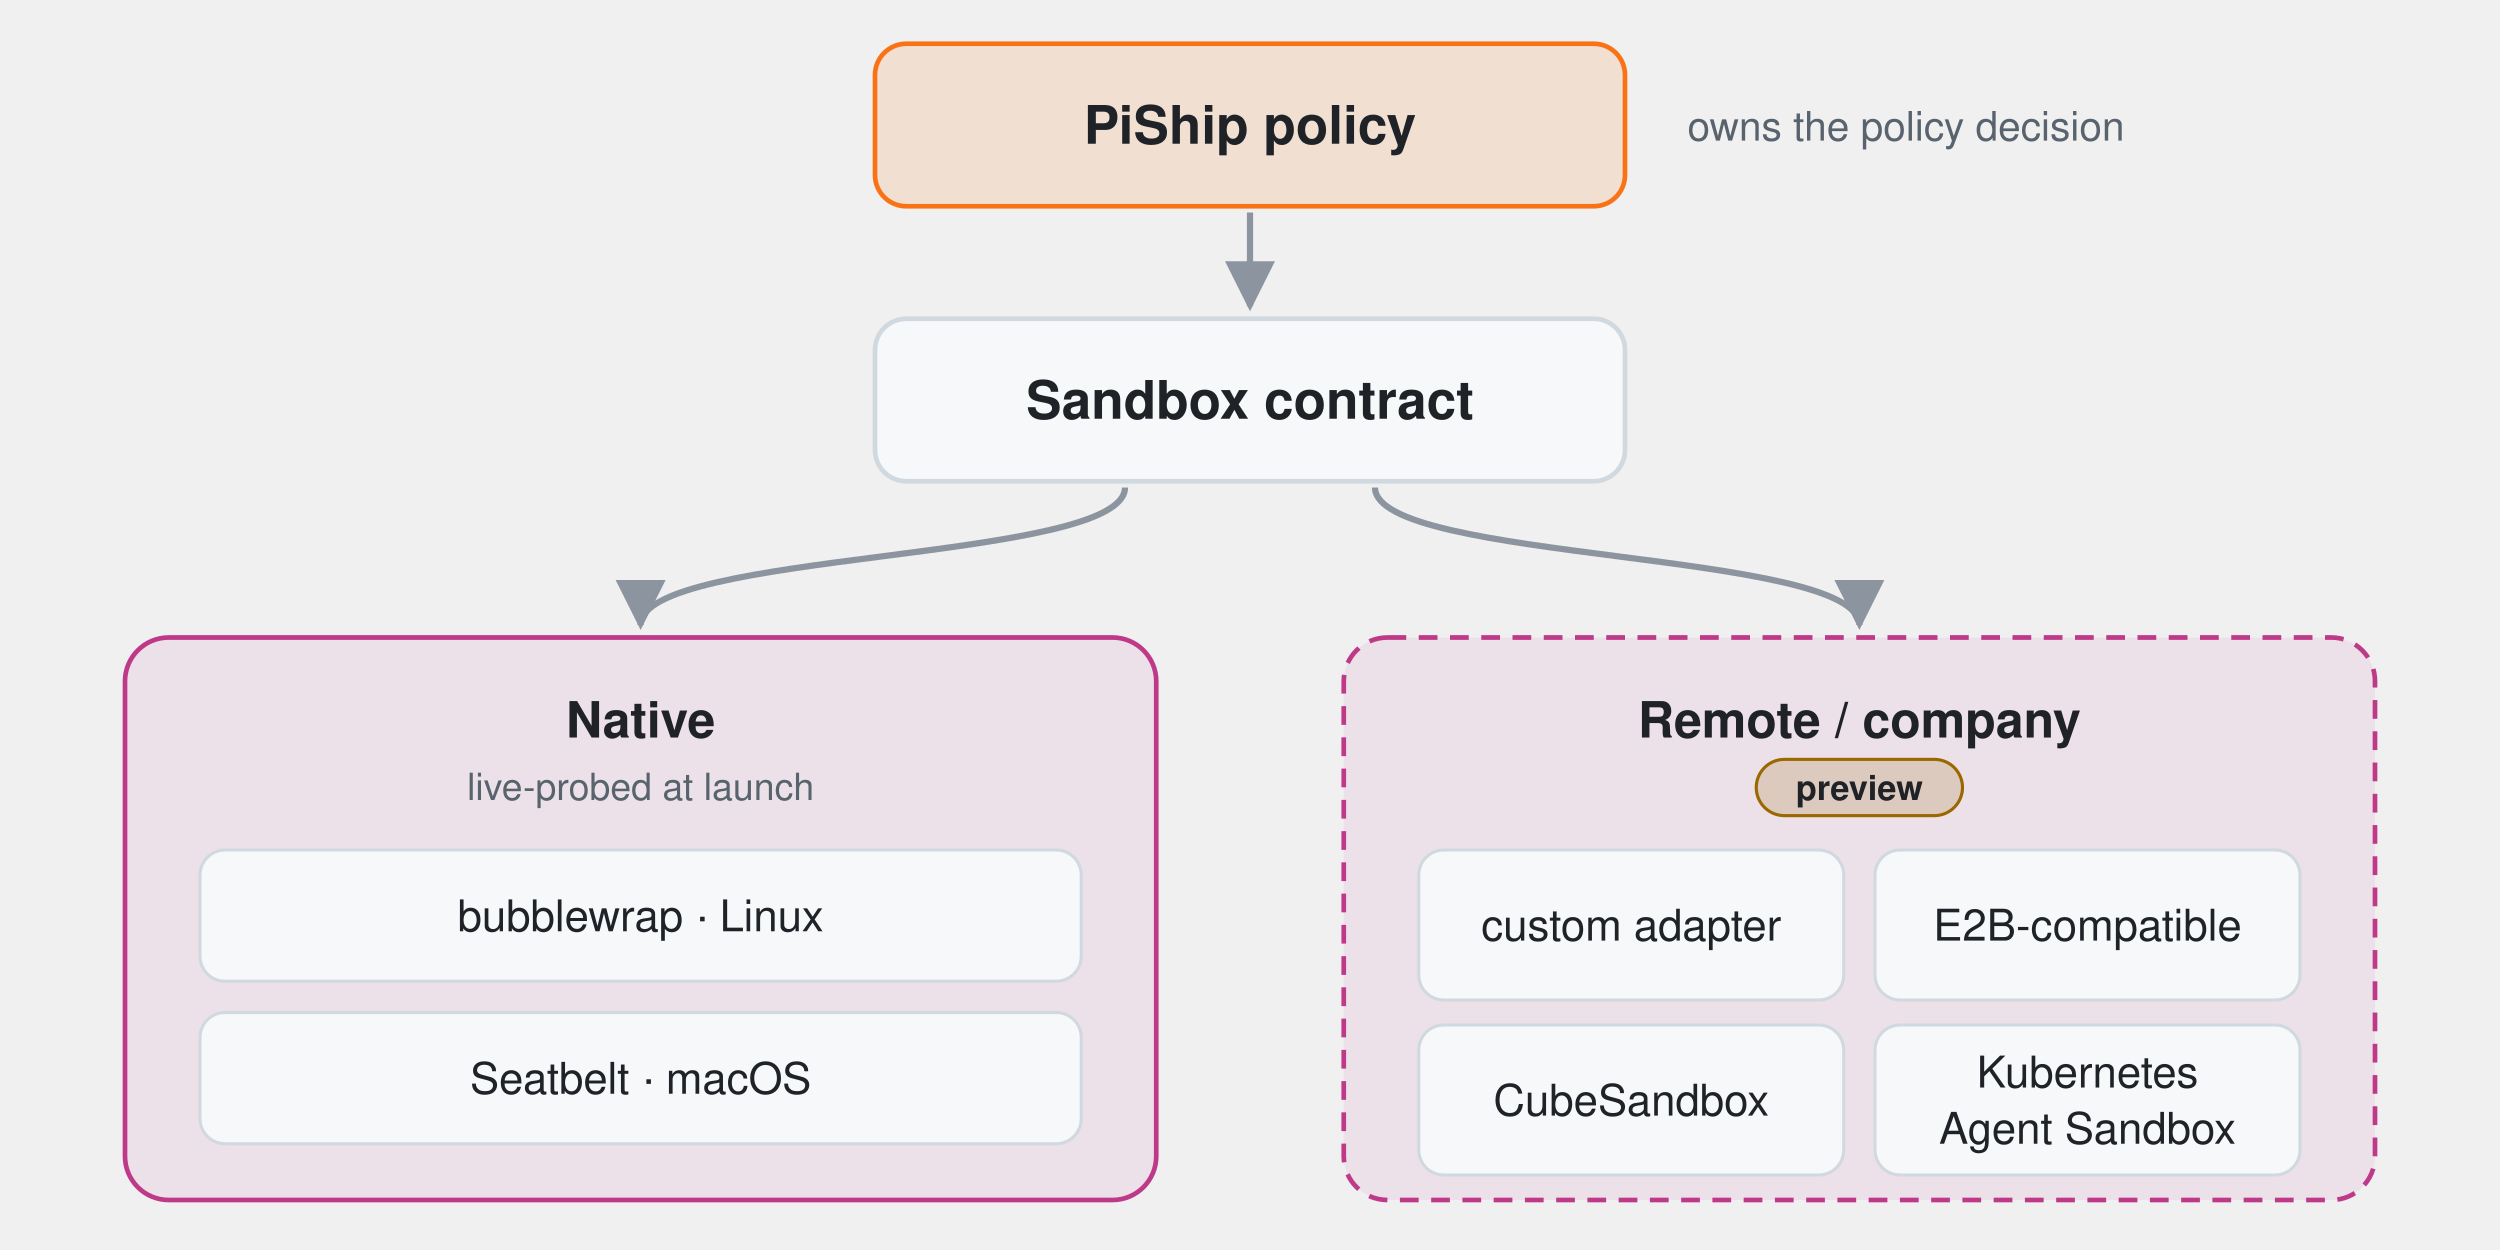
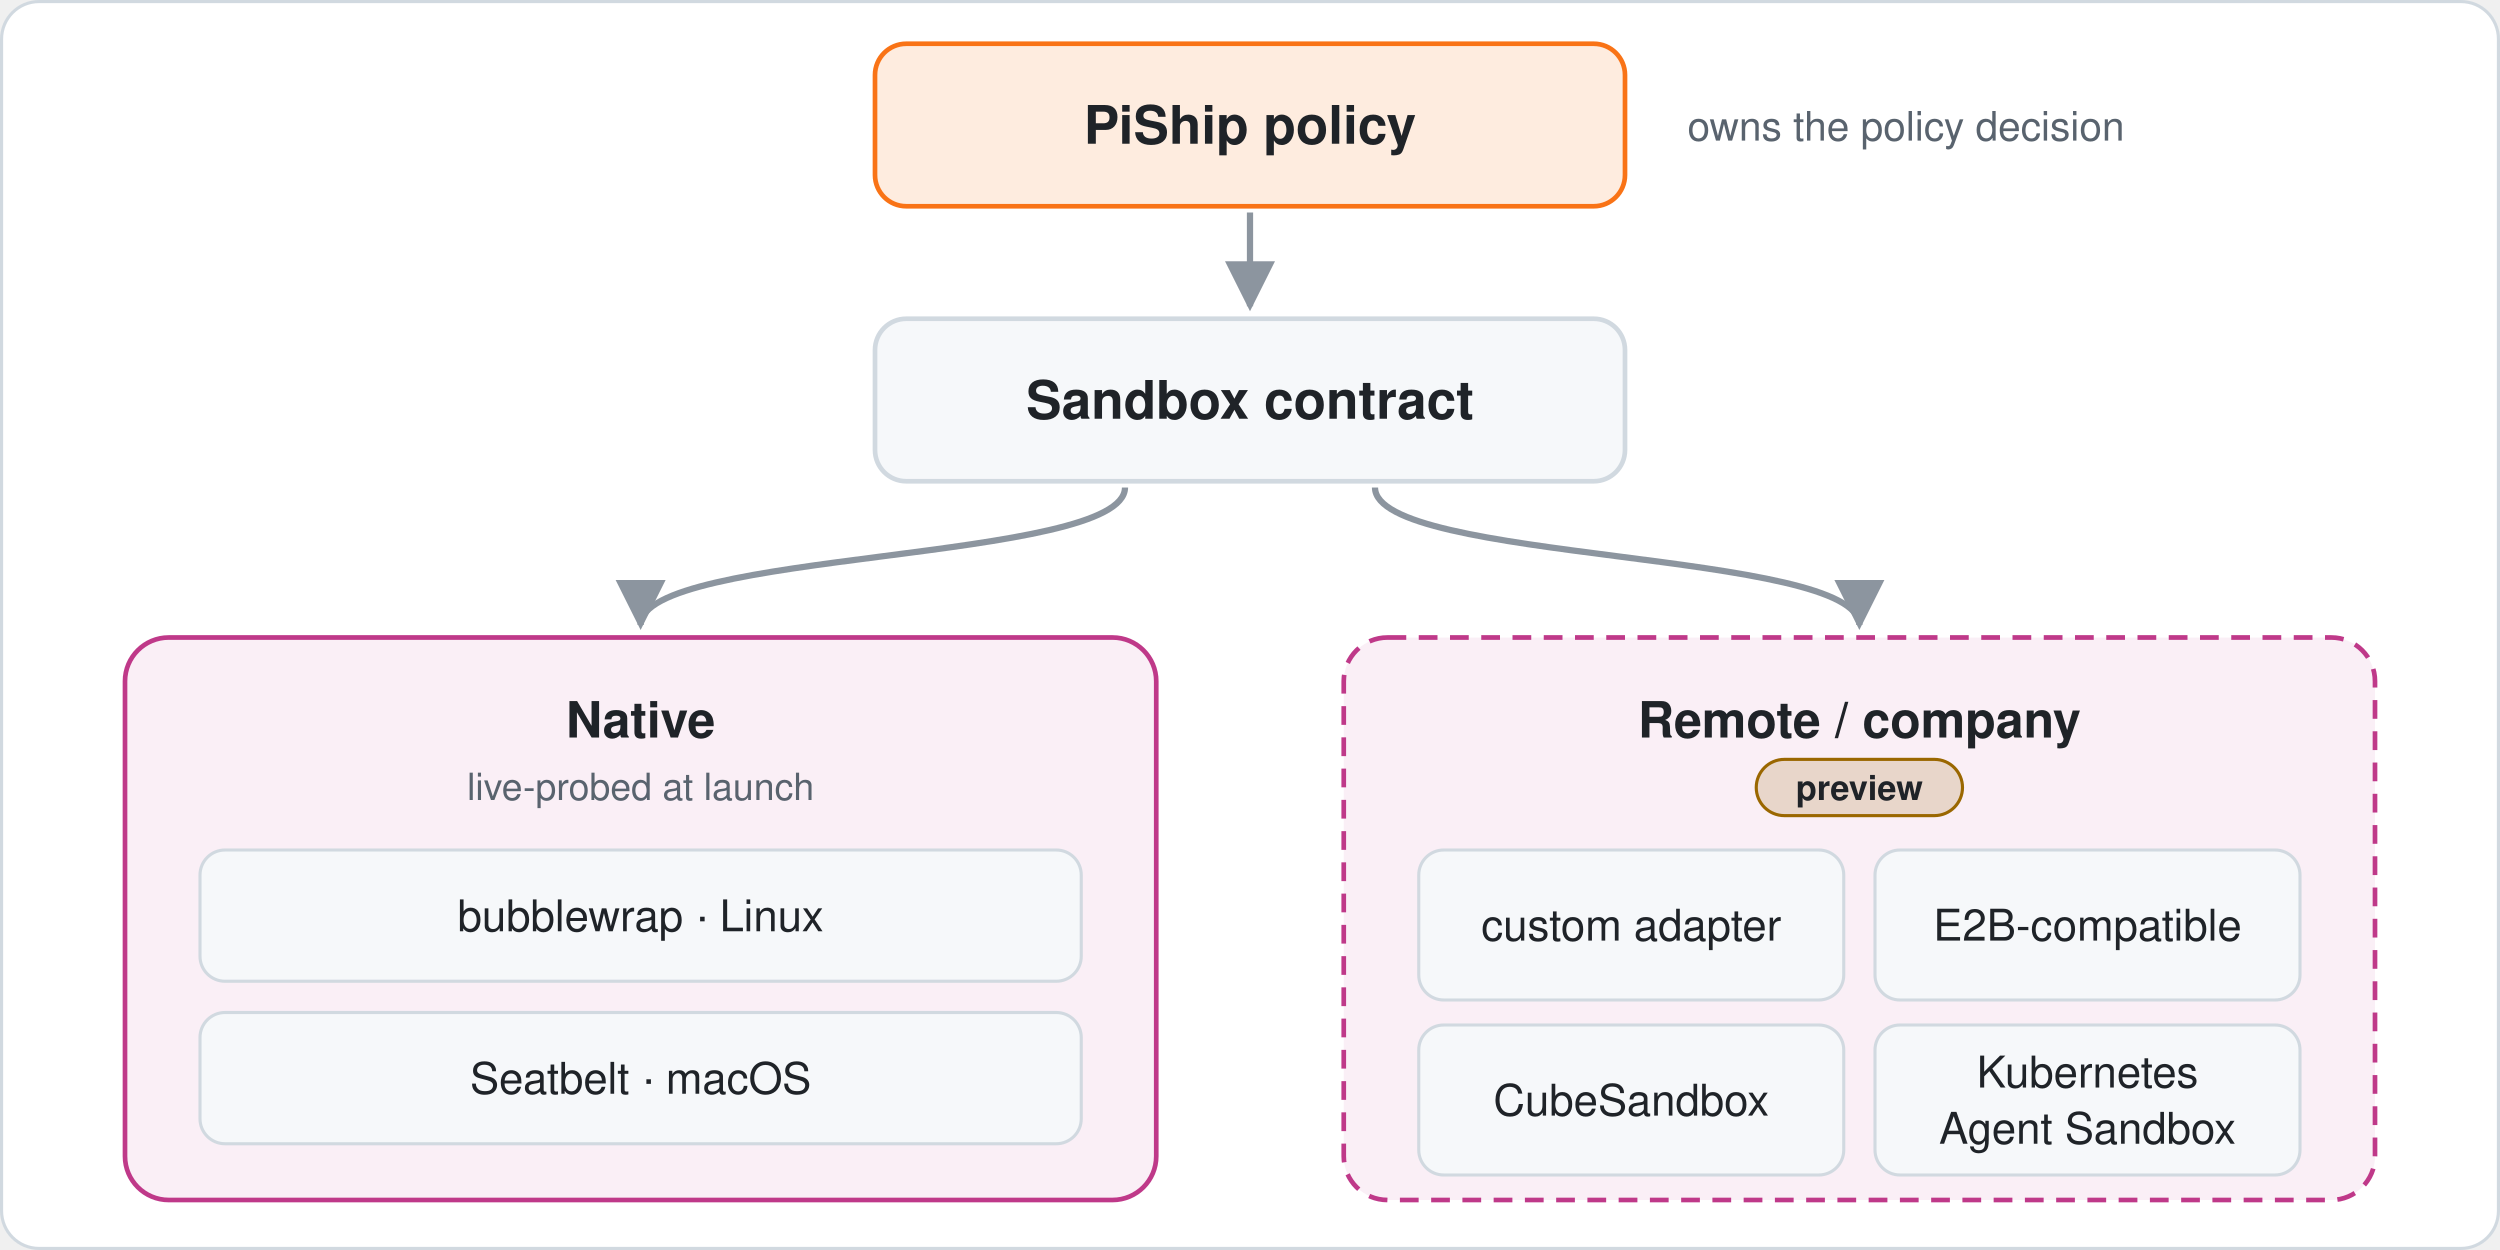
<svg xmlns="http://www.w3.org/2000/svg" width="800" height="400" viewBox="0 0 800 400" role="img" aria-label="PiShip policy connects through the sandbox contract to native or remote company sandbox backends">
+   <rect x="0.5" y="0.5" width="799" height="399" rx="12" fill="#ffffff" stroke="#d1d9e0" />
  <style>
    text{font-family:-apple-system,BlinkMacSystemFont,"Segoe UI",Helvetica,Arial,sans-serif;fill:#1f2328}
    .m{fill:#59636e}
    .box{fill:#f6f8fa;stroke:#d1d9e0}
    .ln{stroke:#8c959f;fill:none}
    .ah{fill:#8c959f}
-     @media (prefers-color-scheme:dark){text{fill:#f0f6fc}.m{fill:#9198a1}.box{fill:#151b23;stroke:#3d444d}.ln{stroke:#656c76}.ah{fill:#656c76}}
  </style>
  <defs>
    <marker id="a" viewBox="0 0 10 10" refX="9" refY="5" markerWidth="8" markerHeight="8" orient="auto-start-reverse">
      <path class="ah" d="M0 0L10 5L0 10z" />
    </marker>
  </defs>
  <rect x="280" y="14" width="240" height="52" rx="10" fill="#f97316" fill-opacity=".14" stroke="#f97316" stroke-width="1.5" />
  <text x="400" y="46" text-anchor="middle" font-size="17" font-weight="600">PiShip policy</text>
  <text x="540" y="45" font-size="13" class="m">owns the policy decision</text>
  <path class="ln" d="M400 68V98" stroke-width="2" marker-end="url(#a)" />
  <rect x="280" y="102" width="240" height="52" rx="10" class="box" stroke-width="1.5" />
  <text x="400" y="134" text-anchor="middle" font-size="17" font-weight="600">Sandbox contract</text>
  <path class="ln" d="M360 156C360 180 205 176 205 200" stroke-width="2" marker-end="url(#a)" />
  <path class="ln" d="M440 156C440 180 595 176 595 200" stroke-width="2" marker-end="url(#a)" />
  <rect x="40" y="204" width="330" height="180" rx="14" fill="#bf3989" fill-opacity=".08" stroke="#bf3989" stroke-width="1.5" />
  <text x="205" y="236" text-anchor="middle" font-size="16" font-weight="700">Native</text>
  <text x="205" y="256" text-anchor="middle" font-size="12" class="m">live-probed at launch</text>
  <g font-size="14" text-anchor="middle">
    <rect x="64" y="272" width="282" height="42" rx="8" class="box" />
    <text x="205" y="298">bubblewrap · Linux</text>
    <rect x="64" y="324" width="282" height="42" rx="8" class="box" />
    <text x="205" y="350">Seatbelt · macOS</text>
  </g>
  <rect x="430" y="204" width="330" height="180" rx="14" fill="#bf3989" fill-opacity=".08" stroke="#bf3989" stroke-width="1.5" stroke-dasharray="6 4" />
  <text x="595" y="236" text-anchor="middle" font-size="16" font-weight="700">Remote / company</text>
  <rect x="562" y="243" width="66" height="18" rx="9" fill="#9a6700" fill-opacity=".18" stroke="#9a6700" />
  <text x="595" y="256" text-anchor="middle" font-size="11" font-weight="600">preview</text>
  <g font-size="14" text-anchor="middle">
    <rect x="454" y="272" width="136" height="48" rx="8" class="box" />
    <text x="522" y="301">custom adapter</text>
    <rect x="600" y="272" width="136" height="48" rx="8" class="box" />
    <text x="668" y="301">E2B-compatible</text>
    <rect x="454" y="328" width="136" height="48" rx="8" class="box" />
    <text x="522" y="357">CubeSandbox</text>
    <rect x="600" y="328" width="136" height="48" rx="8" class="box" />
    <text x="668" y="348">Kubernetes</text>
    <text x="668" y="366">Agent Sandbox</text>
  </g>
</svg>
